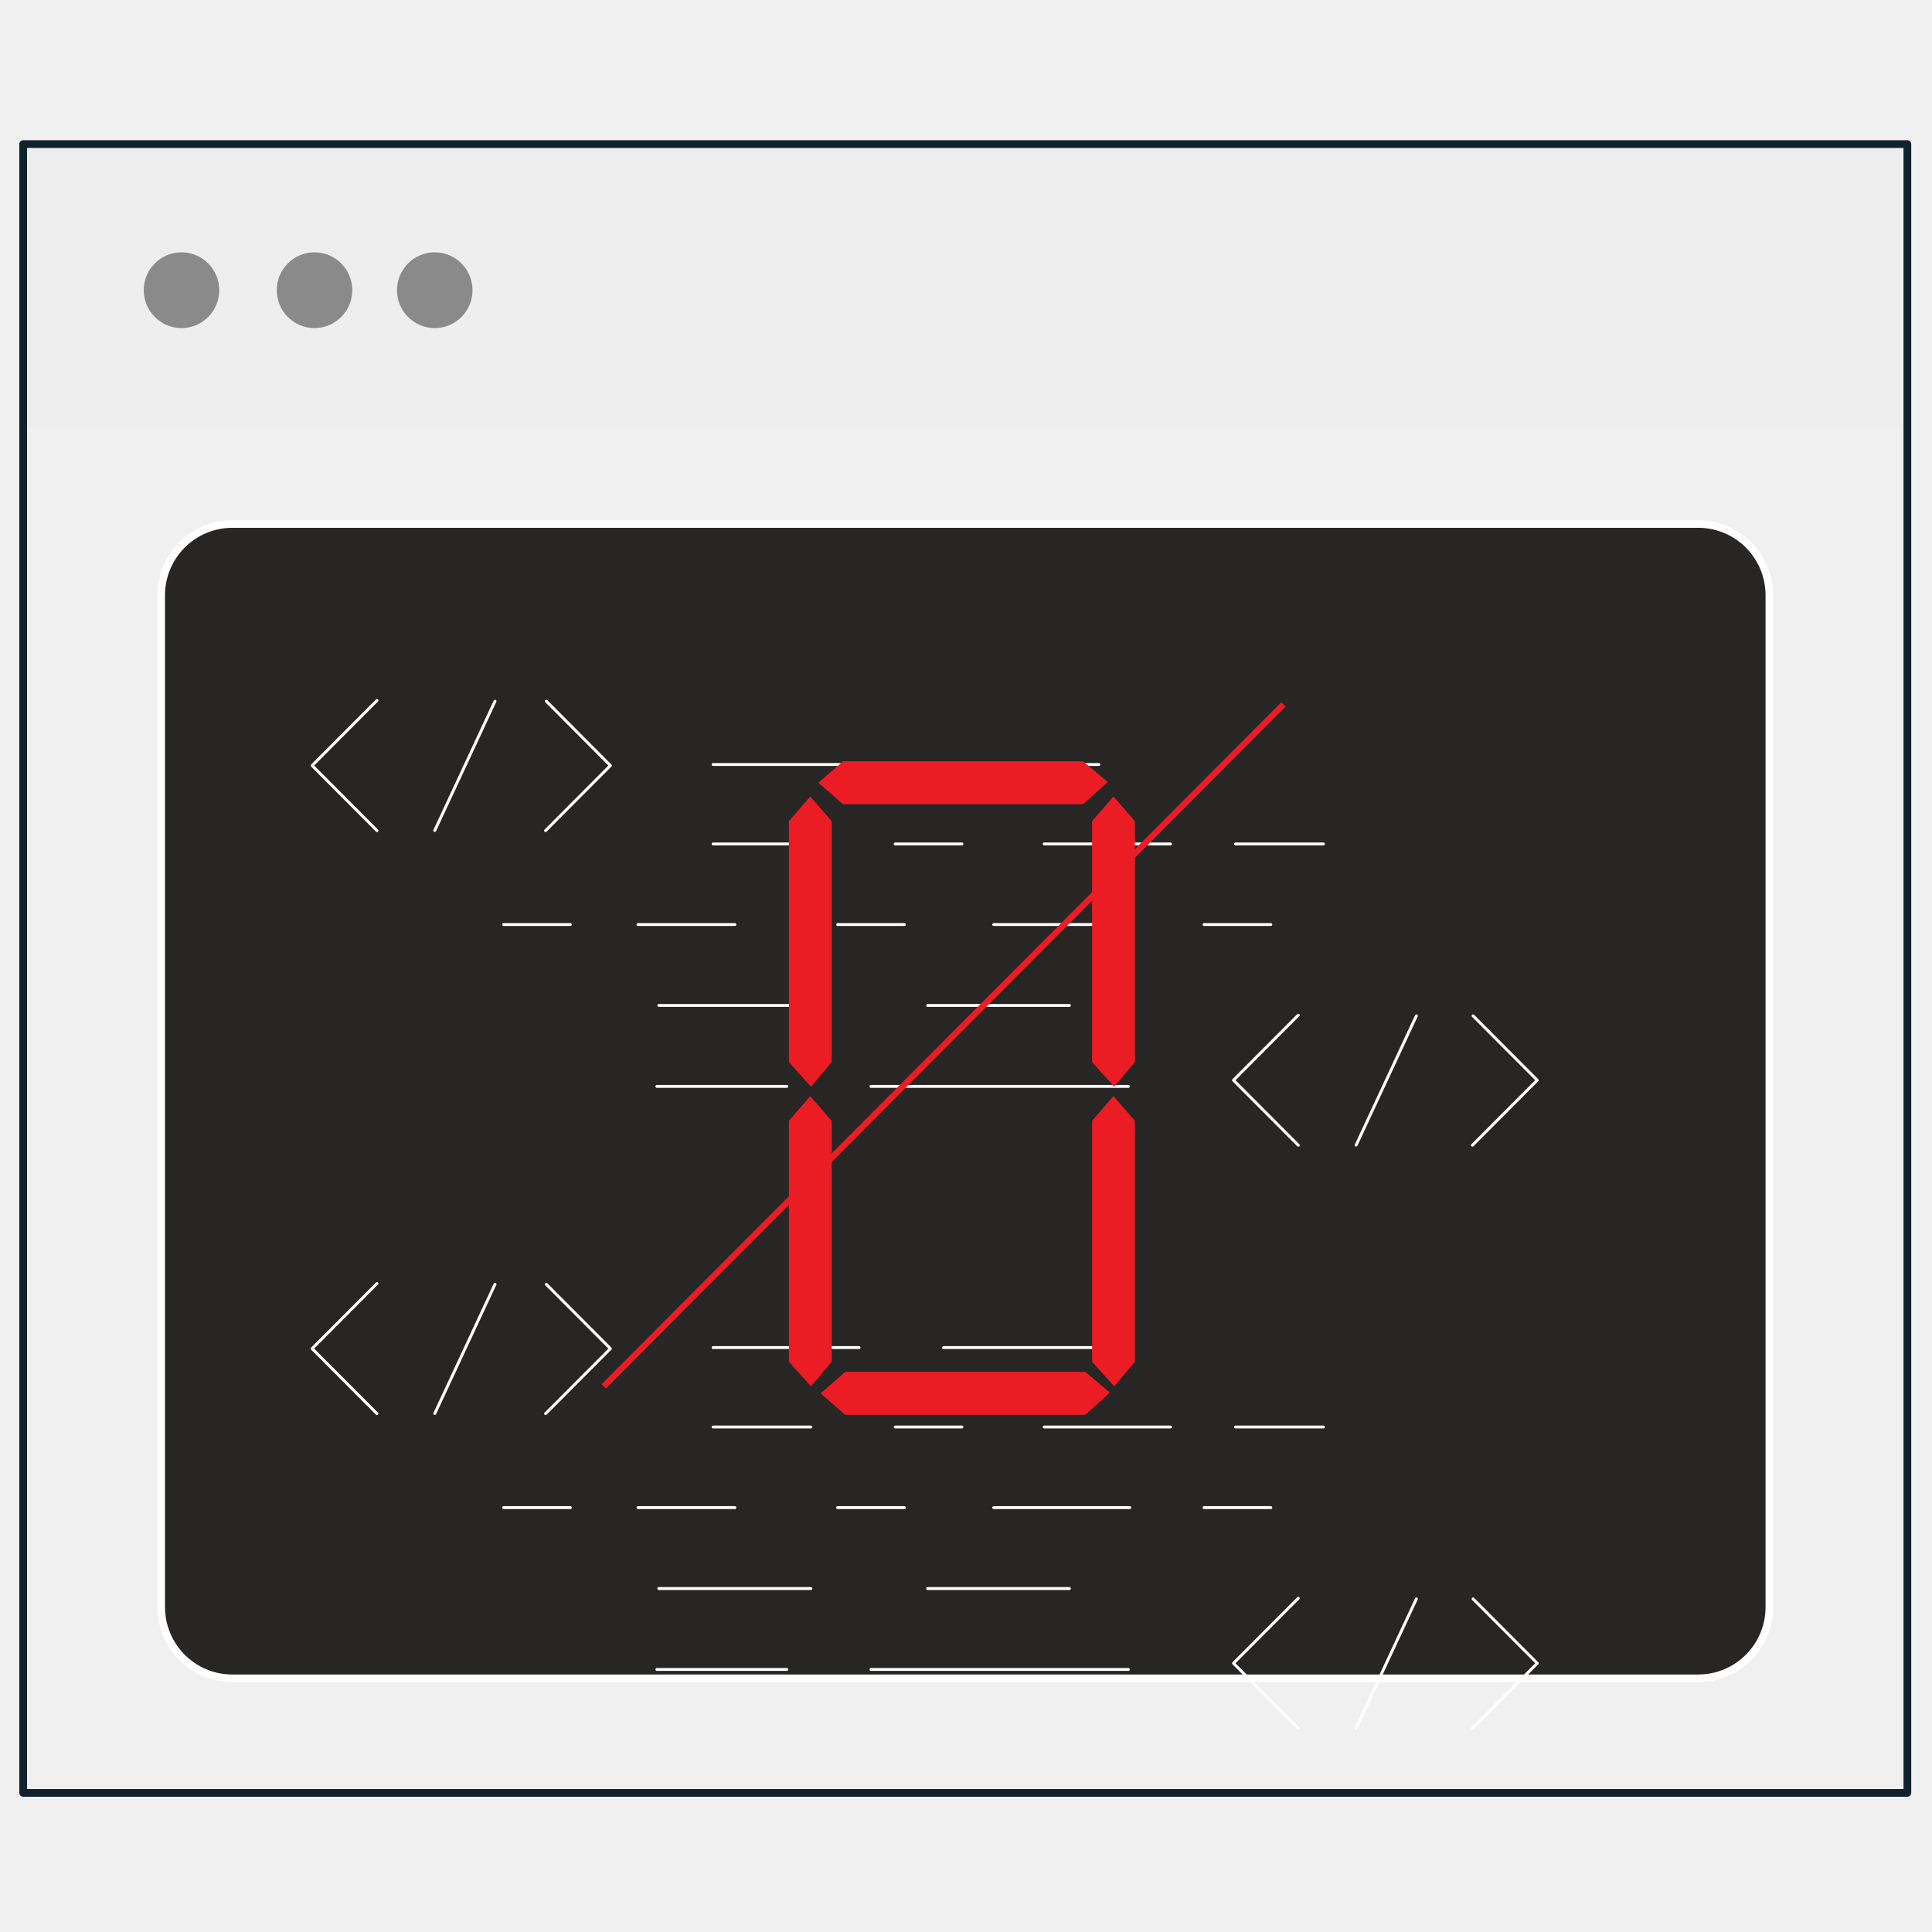
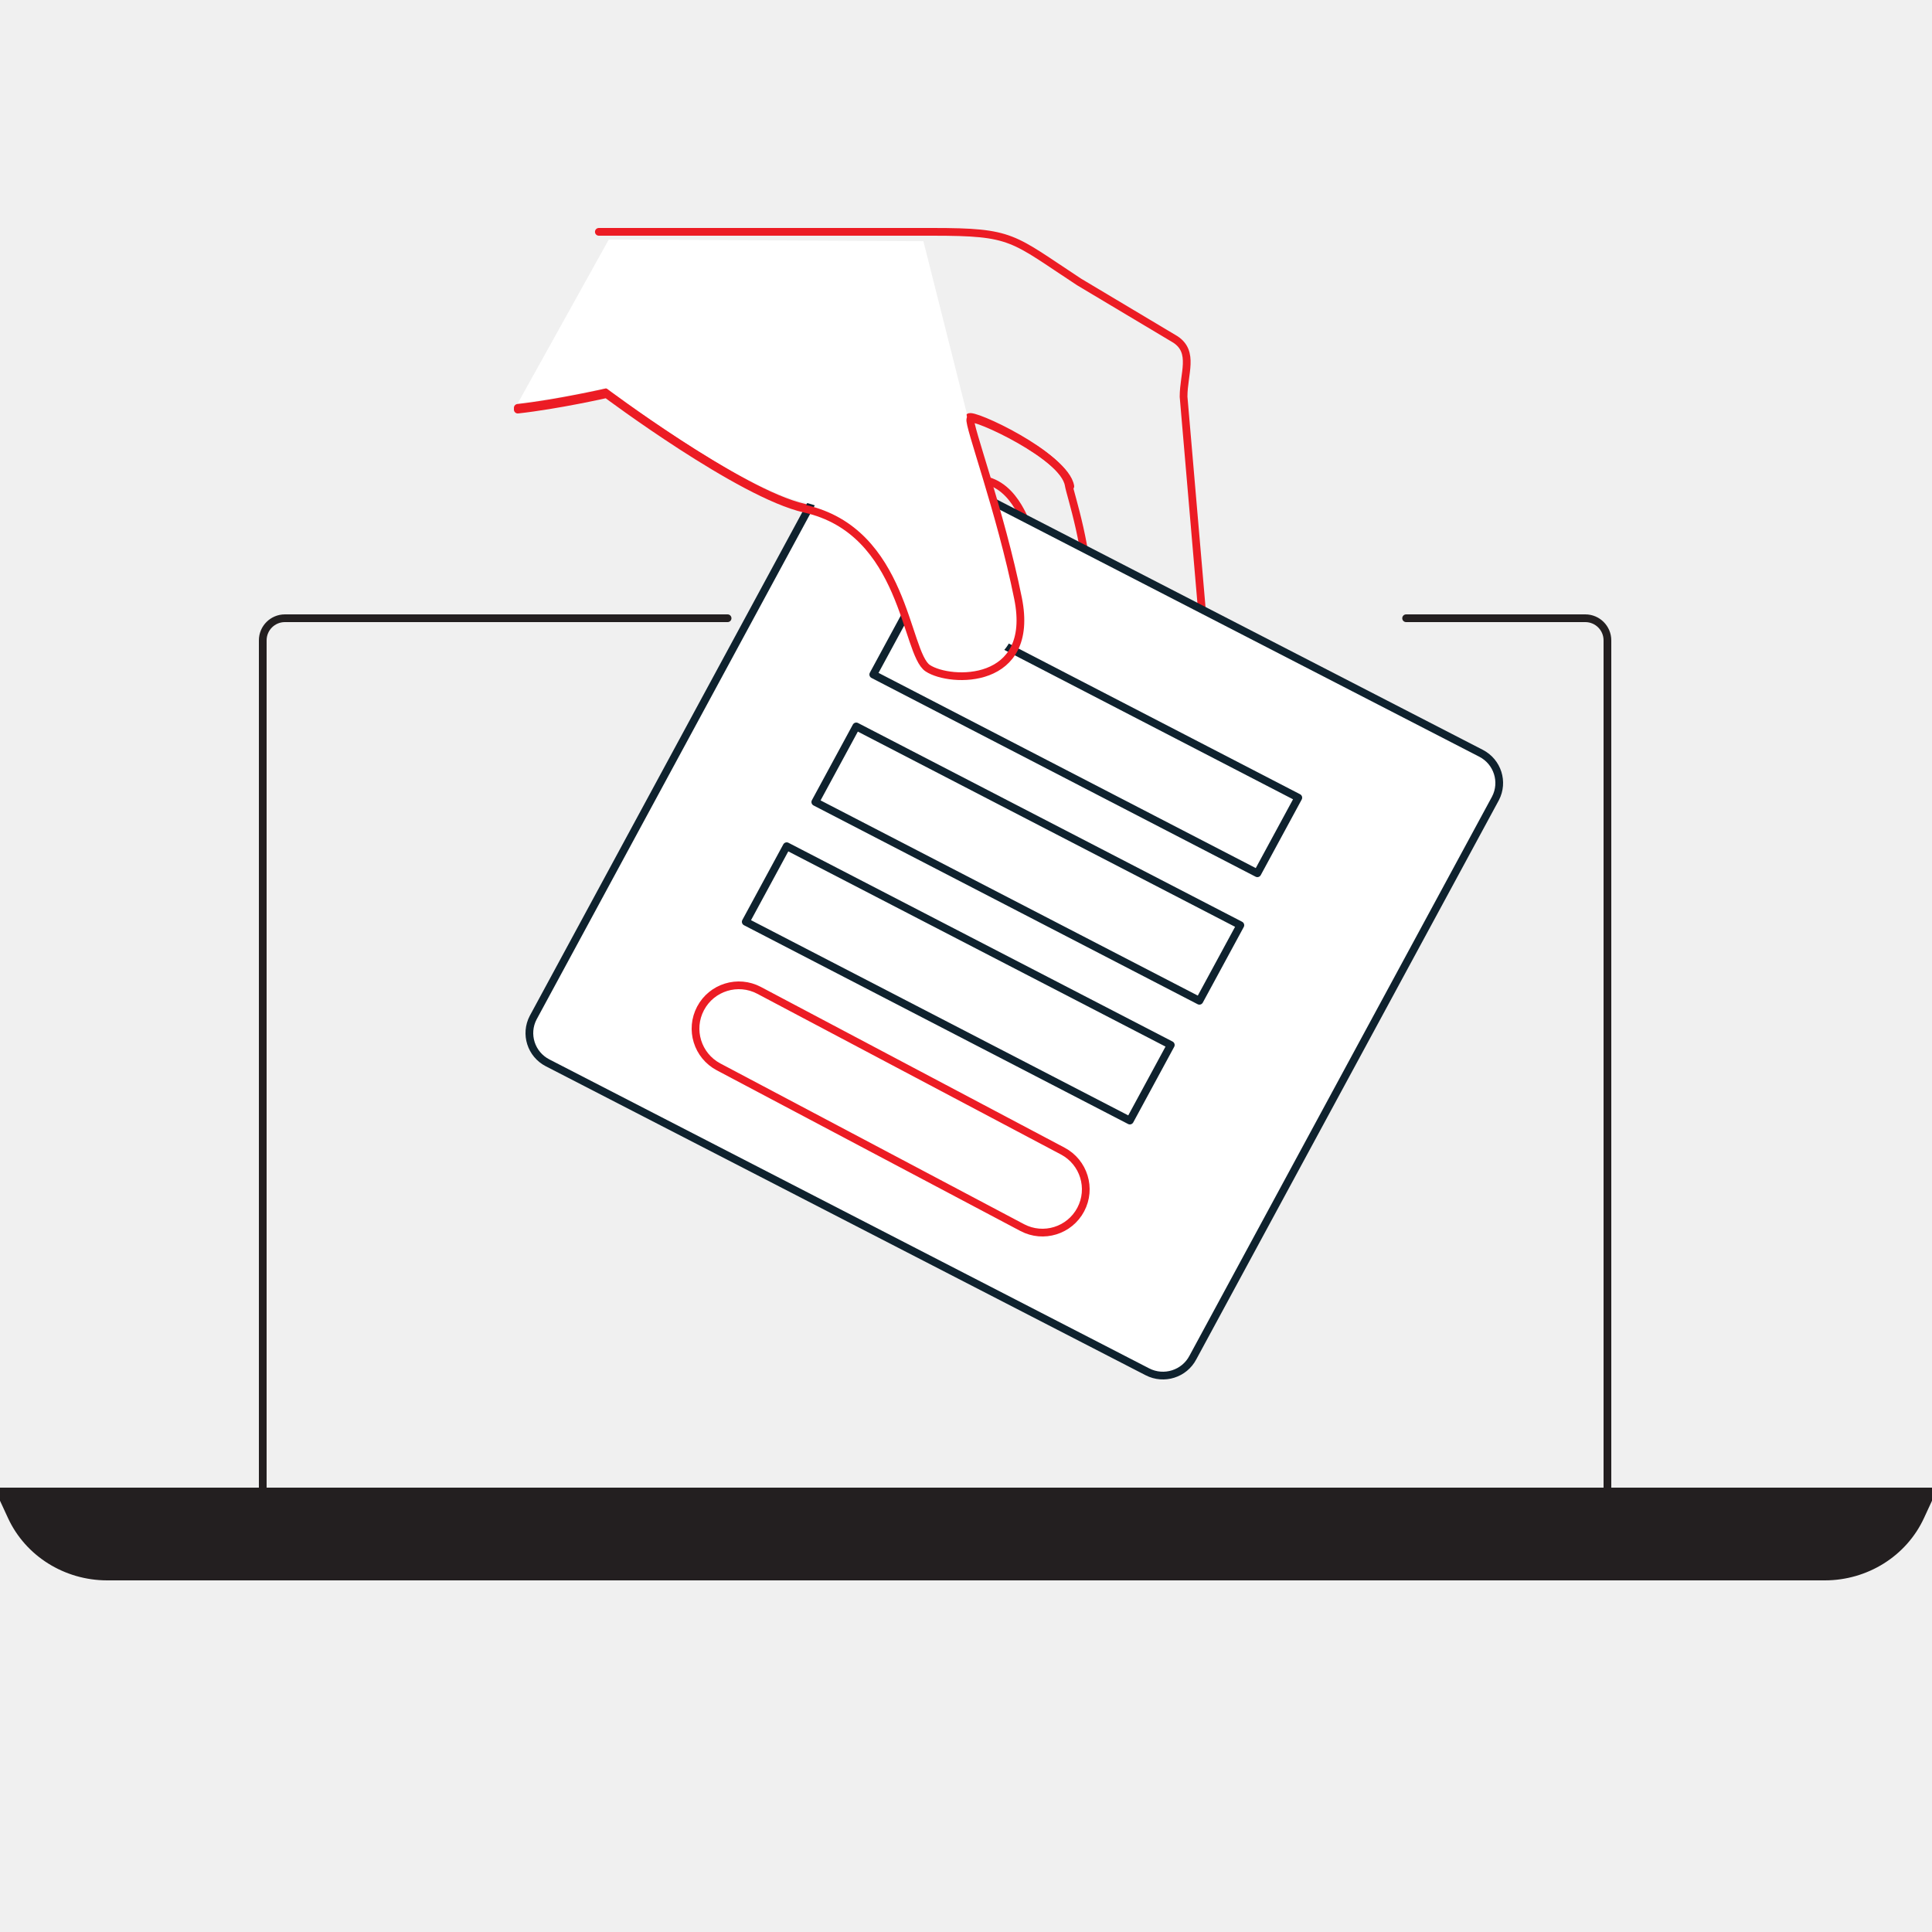
<svg xmlns="http://www.w3.org/2000/svg" width="500px" height="500px" viewBox="0 0 500 500" version="1.1">
-   <g id="Artboard-Copy-4" stroke="none" stroke-width="1" fill="none" fill-rule="evenodd">
-     <g id="Group-115" transform="translate(6, 36)">
-       <polygon id="Fill-1" fill="#EEEEEE" points="0 75 488 75 488 0 0 0" />
-       <g id="Group-114" transform="translate(0, 1)">
-         <polygon id="Stroke-2" stroke="#0F222E" stroke-width="2" stroke-linecap="round" stroke-linejoin="round" points="487.626 317.344 487.626 426.998 0.001 426.998 0.001 0.288 487.626 0.288 487.626 273.996" />
-         <path d="M85.168,38.104 C85.168,43.518 80.794,47.908 75.398,47.908 C70.003,47.908 65.629,43.518 65.629,38.104 C65.629,32.688 70.003,28.3 75.398,28.3 C80.794,28.3 85.168,32.688 85.168,38.104" id="Fill-4" fill="#8A8A8A" />
-         <path d="M116.288,38.104 C116.288,43.518 111.912,47.908 106.516,47.908 C101.123,47.908 96.747,43.518 96.747,38.104 C96.747,32.688 101.123,28.3 106.516,28.3 C111.912,28.3 116.288,32.688 116.288,38.104" id="Fill-6" fill="#8A8A8A" />
-         <path d="M50.741,38.104 C50.741,43.518 46.365,47.908 40.969,47.908 C35.576,47.908 31.2,43.518 31.2,38.104 C31.2,32.688 35.576,28.3 40.969,28.3 C46.365,28.3 50.741,32.688 50.741,38.104" id="Fill-8" fill="#8A8A8A" />
-         <path d="M433.514,397.338 L54.114,397.338 C43.955,397.338 35.72,389.077 35.72,378.888 L35.72,117.072 C35.72,106.883 43.955,98.619 54.114,98.619 L433.514,98.619 C443.673,98.619 451.905,106.883 451.905,117.072 L451.905,378.888 C451.905,389.077 443.673,397.338 433.514,397.338" id="Fill-12" fill="#282525" />
-         <path d="M433.514,397.338 L54.114,397.338 C43.955,397.338 35.72,389.077 35.72,378.888 L35.72,117.072 C35.72,106.883 43.955,98.619 54.114,98.619 L433.514,98.619 C443.673,98.619 451.905,106.883 451.905,117.072 L451.905,378.888 C451.905,389.077 443.673,397.338 433.514,397.338 Z" id="Stroke-14" stroke="#FFFFFF" stroke-width="1.96" stroke-linecap="round" stroke-linejoin="round" />
-         <polyline id="Stroke-16" stroke="#FFFFFF" stroke-width="0.75" stroke-linecap="round" stroke-linejoin="round" points="135.372 144.464 151.973 161.122 135.197 177.953" />
-         <polyline id="Stroke-18" stroke="#FFFFFF" stroke-width="0.75" stroke-linecap="round" stroke-linejoin="round" points="91.555 177.952 74.779 161.122 91.555 144.291" />
-         <path d="M122.109,144.464 L106.518,177.925" id="Stroke-20" stroke="#FFFFFF" stroke-width="0.75" stroke-linecap="round" stroke-linejoin="round" />
-         <polyline id="Stroke-22" stroke="#FFFFFF" stroke-width="0.75" stroke-linecap="round" stroke-linejoin="round" points="375.235 225.899 391.837 242.554 375.061 259.387" />
-         <polyline id="Stroke-24" stroke="#FFFFFF" stroke-width="0.75" stroke-linecap="round" stroke-linejoin="round" points="329.998 259.387 313.222 242.554 329.998 225.723" />
-         <path d="M360.555,225.899 L344.964,259.359" id="Stroke-26" stroke="#FFFFFF" stroke-width="0.75" stroke-linecap="round" stroke-linejoin="round" />
-         <path d="M178.553,160.855 L216.316,160.855" id="Stroke-28" stroke="#FFFFFF" stroke-width="0.75" stroke-linecap="round" stroke-linejoin="round" />
-         <path d="M238.192,160.855 L278.383,160.855" id="Stroke-30" stroke="#FFFFFF" stroke-width="0.75" stroke-linecap="round" stroke-linejoin="round" />
-         <path d="M164.001,244.157 L197.606,244.157" id="Stroke-32" stroke="#FFFFFF" stroke-width="0.75" stroke-linecap="round" stroke-linejoin="round" />
-         <path d="M219.4,244.157 L286.035,244.157" id="Stroke-34" stroke="#FFFFFF" stroke-width="0.75" stroke-linecap="round" stroke-linejoin="round" />
-         <path d="M178.553,181.411 L203.865,181.411" id="Stroke-36" stroke="#FFFFFF" stroke-width="0.75" stroke-linecap="round" stroke-linejoin="round" />
-         <path d="M225.667,181.411 L242.952,181.411" id="Stroke-38" stroke="#FFFFFF" stroke-width="0.75" stroke-linecap="round" stroke-linejoin="round" />
-         <path d="M313.771,181.411 L336.501,181.411" id="Stroke-40" stroke="#FFFFFF" stroke-width="0.75" stroke-linecap="round" stroke-linejoin="round" />
-         <path d="M264.235,181.411 L296.919,181.411" id="Stroke-42" stroke="#FFFFFF" stroke-width="0.75" stroke-linecap="round" stroke-linejoin="round" />
-         <path d="M124.342,202.27 L141.627,202.27" id="Stroke-44" stroke="#FFFFFF" stroke-width="0.75" stroke-linecap="round" stroke-linejoin="round" />
-         <path d="M305.603,202.27 L322.889,202.27" id="Stroke-46" stroke="#FFFFFF" stroke-width="0.75" stroke-linecap="round" stroke-linejoin="round" />
-         <path d="M159.104,202.27 L184.185,202.27" id="Stroke-48" stroke="#FFFFFF" stroke-width="0.75" stroke-linecap="round" stroke-linejoin="round" />
-         <path d="M210.759,202.27 L228.044,202.27" id="Stroke-50" stroke="#FFFFFF" stroke-width="0.75" stroke-linecap="round" stroke-linejoin="round" />
-         <path d="M251.173,202.27 L286.395,202.27" id="Stroke-52" stroke="#FFFFFF" stroke-width="0.75" stroke-linecap="round" stroke-linejoin="round" />
-         <path d="M164.502,223.213 L203.864,223.213" id="Stroke-54" stroke="#FFFFFF" stroke-width="0.75" stroke-linecap="round" stroke-linejoin="round" />
-         <path d="M234.071,223.213 L270.766,223.213" id="Stroke-56" stroke="#FFFFFF" stroke-width="0.75" stroke-linecap="round" stroke-linejoin="round" />
-         <polyline id="Stroke-58" stroke="#FFFFFF" stroke-width="0.75" stroke-linecap="round" stroke-linejoin="round" points="135.372 295.363 151.973 312.021 135.197 328.851" />
-         <polyline id="Stroke-60" stroke="#FFFFFF" stroke-width="0.75" stroke-linecap="round" stroke-linejoin="round" points="91.555 328.851 74.779 312.021 91.555 295.19" />
-         <path d="M122.109,295.363 L106.518,328.824" id="Stroke-62" stroke="#FFFFFF" stroke-width="0.75" stroke-linecap="round" stroke-linejoin="round" />
-         <polyline id="Stroke-64" stroke="#FFFFFF" stroke-width="0.75" stroke-linecap="round" stroke-linejoin="round" points="375.235 376.797 391.837 393.452 375.061 410.283" />
-         <polyline id="Stroke-66" stroke="#FFFFFF" stroke-width="0.75" stroke-linecap="round" stroke-linejoin="round" points="329.998 410.283 313.222 393.452 329.998 376.622" />
-         <path d="M360.555,376.797 L344.964,410.258" id="Stroke-68" stroke="#FFFFFF" stroke-width="0.75" stroke-linecap="round" stroke-linejoin="round" />
-         <path d="M178.553,311.751 L216.316,311.751" id="Stroke-70" stroke="#FFFFFF" stroke-width="0.75" stroke-linecap="round" stroke-linejoin="round" />
-         <path d="M238.192,311.751 L278.383,311.751" id="Stroke-72" stroke="#FFFFFF" stroke-width="0.75" stroke-linecap="round" stroke-linejoin="round" />
-         <path d="M164.001,395.055 L197.606,395.055" id="Stroke-74" stroke="#FFFFFF" stroke-width="0.75" stroke-linecap="round" stroke-linejoin="round" />
-         <path d="M219.4,395.055 L286.035,395.055" id="Stroke-76" stroke="#FFFFFF" stroke-width="0.75" stroke-linecap="round" stroke-linejoin="round" />
-         <path d="M178.553,332.309 L203.865,332.309" id="Stroke-78" stroke="#FFFFFF" stroke-width="0.75" stroke-linecap="round" stroke-linejoin="round" />
-         <path d="M225.667,332.309 L242.952,332.309" id="Stroke-80" stroke="#FFFFFF" stroke-width="0.75" stroke-linecap="round" stroke-linejoin="round" />
-         <path d="M313.771,332.309 L336.501,332.309" id="Stroke-82" stroke="#FFFFFF" stroke-width="0.75" stroke-linecap="round" stroke-linejoin="round" />
-         <path d="M264.235,332.309 L296.919,332.309" id="Stroke-84" stroke="#FFFFFF" stroke-width="0.75" stroke-linecap="round" stroke-linejoin="round" />
-         <path d="M124.342,353.168 L141.627,353.168" id="Stroke-86" stroke="#FFFFFF" stroke-width="0.75" stroke-linecap="round" stroke-linejoin="round" />
-         <path d="M305.603,353.168 L322.889,353.168" id="Stroke-88" stroke="#FFFFFF" stroke-width="0.75" stroke-linecap="round" stroke-linejoin="round" />
-         <path d="M159.104,353.168 L184.185,353.168" id="Stroke-90" stroke="#FFFFFF" stroke-width="0.75" stroke-linecap="round" stroke-linejoin="round" />
-         <path d="M210.759,353.168 L228.044,353.168" id="Stroke-92" stroke="#FFFFFF" stroke-width="0.75" stroke-linecap="round" stroke-linejoin="round" />
-         <path d="M251.173,353.168 L286.395,353.168" id="Stroke-94" stroke="#FFFFFF" stroke-width="0.75" stroke-linecap="round" stroke-linejoin="round" />
-         <path d="M164.502,374.112 L203.864,374.112" id="Stroke-96" stroke="#FFFFFF" stroke-width="0.75" stroke-linecap="round" stroke-linejoin="round" />
-         <path d="M234.071,374.112 L270.766,374.112" id="Stroke-98" stroke="#FFFFFF" stroke-width="0.75" stroke-linecap="round" stroke-linejoin="round" />
-         <polygon id="Fill-100" fill="#EC1C24" points="209.248 237.854 203.895 244.24 198.162 237.854 198.162 175.523 203.702 169.137 209.248 175.523" />
-         <polygon id="Fill-102" fill="#EC1C24" points="209.248 315.404 203.895 321.79 198.162 315.404 198.162 253.073 203.702 246.687 209.248 253.073" />
-         <polygon id="Fill-104" fill="#EC1C24" points="287.713 237.854 282.36 244.24 276.627 237.854 276.627 175.523 282.167 169.137 287.713 175.523" />
-         <polygon id="Fill-106" fill="#EC1C24" points="287.713 315.404 282.36 321.79 276.627 315.404 276.627 253.073 282.167 246.687 287.713 253.073" />
-         <polygon id="Fill-108" fill="#EC1C24" points="274.294 160.013 280.66 165.38 274.294 171.132 212.165 171.132 205.799 165.574 212.165 160.013" />
-         <polygon id="Fill-110" fill="#EC1C24" points="274.876 318.038 281.244 323.405 274.876 329.157 212.746 329.157 206.381 323.599 212.746 318.038" />
-         <path d="M326.147,145.315 L150.24,321.789" id="Stroke-112" stroke="#EC1C24" stroke-width="1.573" />
-       </g>
+   <g id="Artboard-Copy-3" stroke="none" stroke-width="1" fill="none" fill-rule="evenodd">
+     <g id="Group-37" transform="translate(0, 60)">
+       <path d="M363.902,100 L410.271,100 C413.437,100 416,102.563 416,105.723 L416,326 L68,326 L68,105.723 C68,102.563 70.563,100 73.729,100 L188.301,100" id="Stroke-1" stroke="#231F20" stroke-width="2" stroke-linecap="round" stroke-linejoin="round" />
+       <path d="M472.24,348 L27.76,348 C17.052,348 7.346,341.912 2.982,332.459 L0,326 L500,326 L497.016,332.459 C492.651,341.912 482.948,348 472.24,348 Z" id="Stroke-5" stroke="#231F20" stroke-width="2" fill="#231F20" stroke-linecap="round" stroke-linejoin="round" />
+       <path d="M154.979,0 L241.3,0 C262.279,0 261.719,1.47 279.277,12.974 L304.185,27.844 C309.176,31.114 306.307,36.691 306.307,42.669 L311,97.315 L306.307,139.288 C306.307,149.071 304.273,157 294.51,157 C284.662,157 276.711,148.975 276.838,139.106 C276.984,127.363 281.839,111.61 281.85,96.823 C281.859,82.039 277.026,68.215 276.579,65.525 C275.287,57.741 251.439,46.711 250.793,48.008 C250.145,49.307 258.561,72.012 263.092,94.719 C267.623,117.426 245.614,116.778 239.787,112.883 C233.96,108.992 233.96,77.204 208.064,71.364 C191.45,67.618 156.922,41.521 156.922,41.521 C156.922,41.521 144.306,44.404 134,45.552" id="Stroke-7" stroke="#EC1C24" stroke-width="2" stroke-linecap="round" stroke-linejoin="round" />
+       <path d="M266,76 C264.918,74.593 261.474,62.241 250,64.213" id="Stroke-9" stroke="#EC1C24" stroke-width="2" stroke-linecap="round" stroke-linejoin="round" />
+       <path d="M216.279,58.679 L137.981,203.371 C135.766,207.611 137.428,212.851 141.708,215.057 L296.953,295.025 C301.233,297.232 306.507,295.563 308.72,291.321 L387.019,146.631 C389.236,142.391 387.571,137.149 383.291,134.945 L228.046,54.974 C223.766,52.768 218.496,54.438 216.279,58.679" id="Fill-11" fill="#FFFFFF" />
+       <path d="M216.279,58.679 L137.981,203.371 C135.766,207.611 137.428,212.851 141.708,215.057 L296.953,295.025 C301.233,297.232 306.507,295.563 308.72,291.321 L387.019,146.631 C389.236,142.391 387.571,137.149 383.291,134.945 L228.046,54.974 C223.766,52.768 218.496,54.438 216.279,58.679 Z" id="Stroke-13" stroke="#0F222E" stroke-width="2" stroke-linecap="round" stroke-linejoin="round" />
+       <path d="M244.628,85.838 C241.778,89.907 242.766,95.52 246.839,98.372 C250.908,101.223 256.52,100.233 259.371,96.162 C262.223,92.091 261.233,86.48 257.164,83.628 C253.091,80.777 247.479,81.767 244.628,85.838 Z" id="Stroke-15" stroke="#0F222E" stroke-width="2" stroke-linecap="round" stroke-linejoin="round" />
+       <path d="M232.628,76.838 C229.778,80.908 230.766,86.518 234.839,89.372 C238.909,92.222 244.521,91.233 247.371,87.162 C250.223,83.089 249.233,77.48 245.163,74.628 C241.09,71.778 235.478,72.767 232.628,76.838 Z" id="Stroke-17" stroke="#0F222E" stroke-width="2" stroke-linecap="round" stroke-linejoin="round" />
+       <polygon id="Fill-19" fill="#FFFFFF" points="226 114.562 325.405 166 336 146.438 236.595 95" />
+       <polygon id="Stroke-21" stroke="#0F222E" stroke-width="2" stroke-linecap="round" stroke-linejoin="round" points="226 114.562 325.405 166 336 146.438 236.595 95" />
+       <polygon id="Fill-23" fill="#FFFFFF" points="211 147.562 310.403 199 321 179.44 221.595 128" />
+       <polygon id="Stroke-25" stroke="#0F222E" stroke-width="2" stroke-linecap="round" stroke-linejoin="round" points="211 147.562 310.403 199 321 179.44 221.595 128" />
+       <polygon id="Fill-27" fill="#FFFFFF" points="193 178.56 292.405 230 303 210.438 203.595 159" />
+       <polygon id="Stroke-29" stroke="#0F222E" stroke-width="2" stroke-linecap="round" stroke-linejoin="round" points="193 178.56 292.405 230 303 210.438 203.595 159" />
+       <path d="M185.966,216.108 L264.547,257.697 C270.016,260.59 276.798,258.505 279.695,253.036 C282.592,247.567 280.505,240.789 275.036,237.894 L196.453,196.305 C190.984,193.409 184.202,195.495 181.305,200.964 C178.408,206.433 180.495,213.212 185.966,216.108 Z" id="Stroke-31" stroke="#EC1C24" stroke-width="2" stroke-linecap="round" stroke-linejoin="round" />
+       <path d="M250.161,46.802 C249.516,48.085 257.887,70.532 262.393,92.98 C266.901,115.428 245.01,114.786 239.214,110.937 C233.419,107.091 233.419,75.663 207.663,69.892 C191.139,66.189 156.797,40.387 156.797,40.387 C156.797,40.387 144.25,43.24 134,44.375 L157.549,2 L238.975,2.423 L250.161,46.802 Z" id="Fill-33" fill="#FFFFFF" />
+       <path d="M277,65.857 C275.702,58.119 251.786,47.158 251.138,48.447 C250.488,49.737 258.926,72.305 263.473,94.873 C268.017,117.439 245.941,116.796 240.097,112.927 C234.255,109.059 234.255,77.463 208.283,71.659 C191.619,67.936 156.987,42 156.987,42 C156.987,42 144.336,44.866 134,46.005" id="Stroke-35" stroke="#EC1C24" stroke-width="2" stroke-linecap="round" stroke-linejoin="round" />
    </g>
  </g>
</svg>
